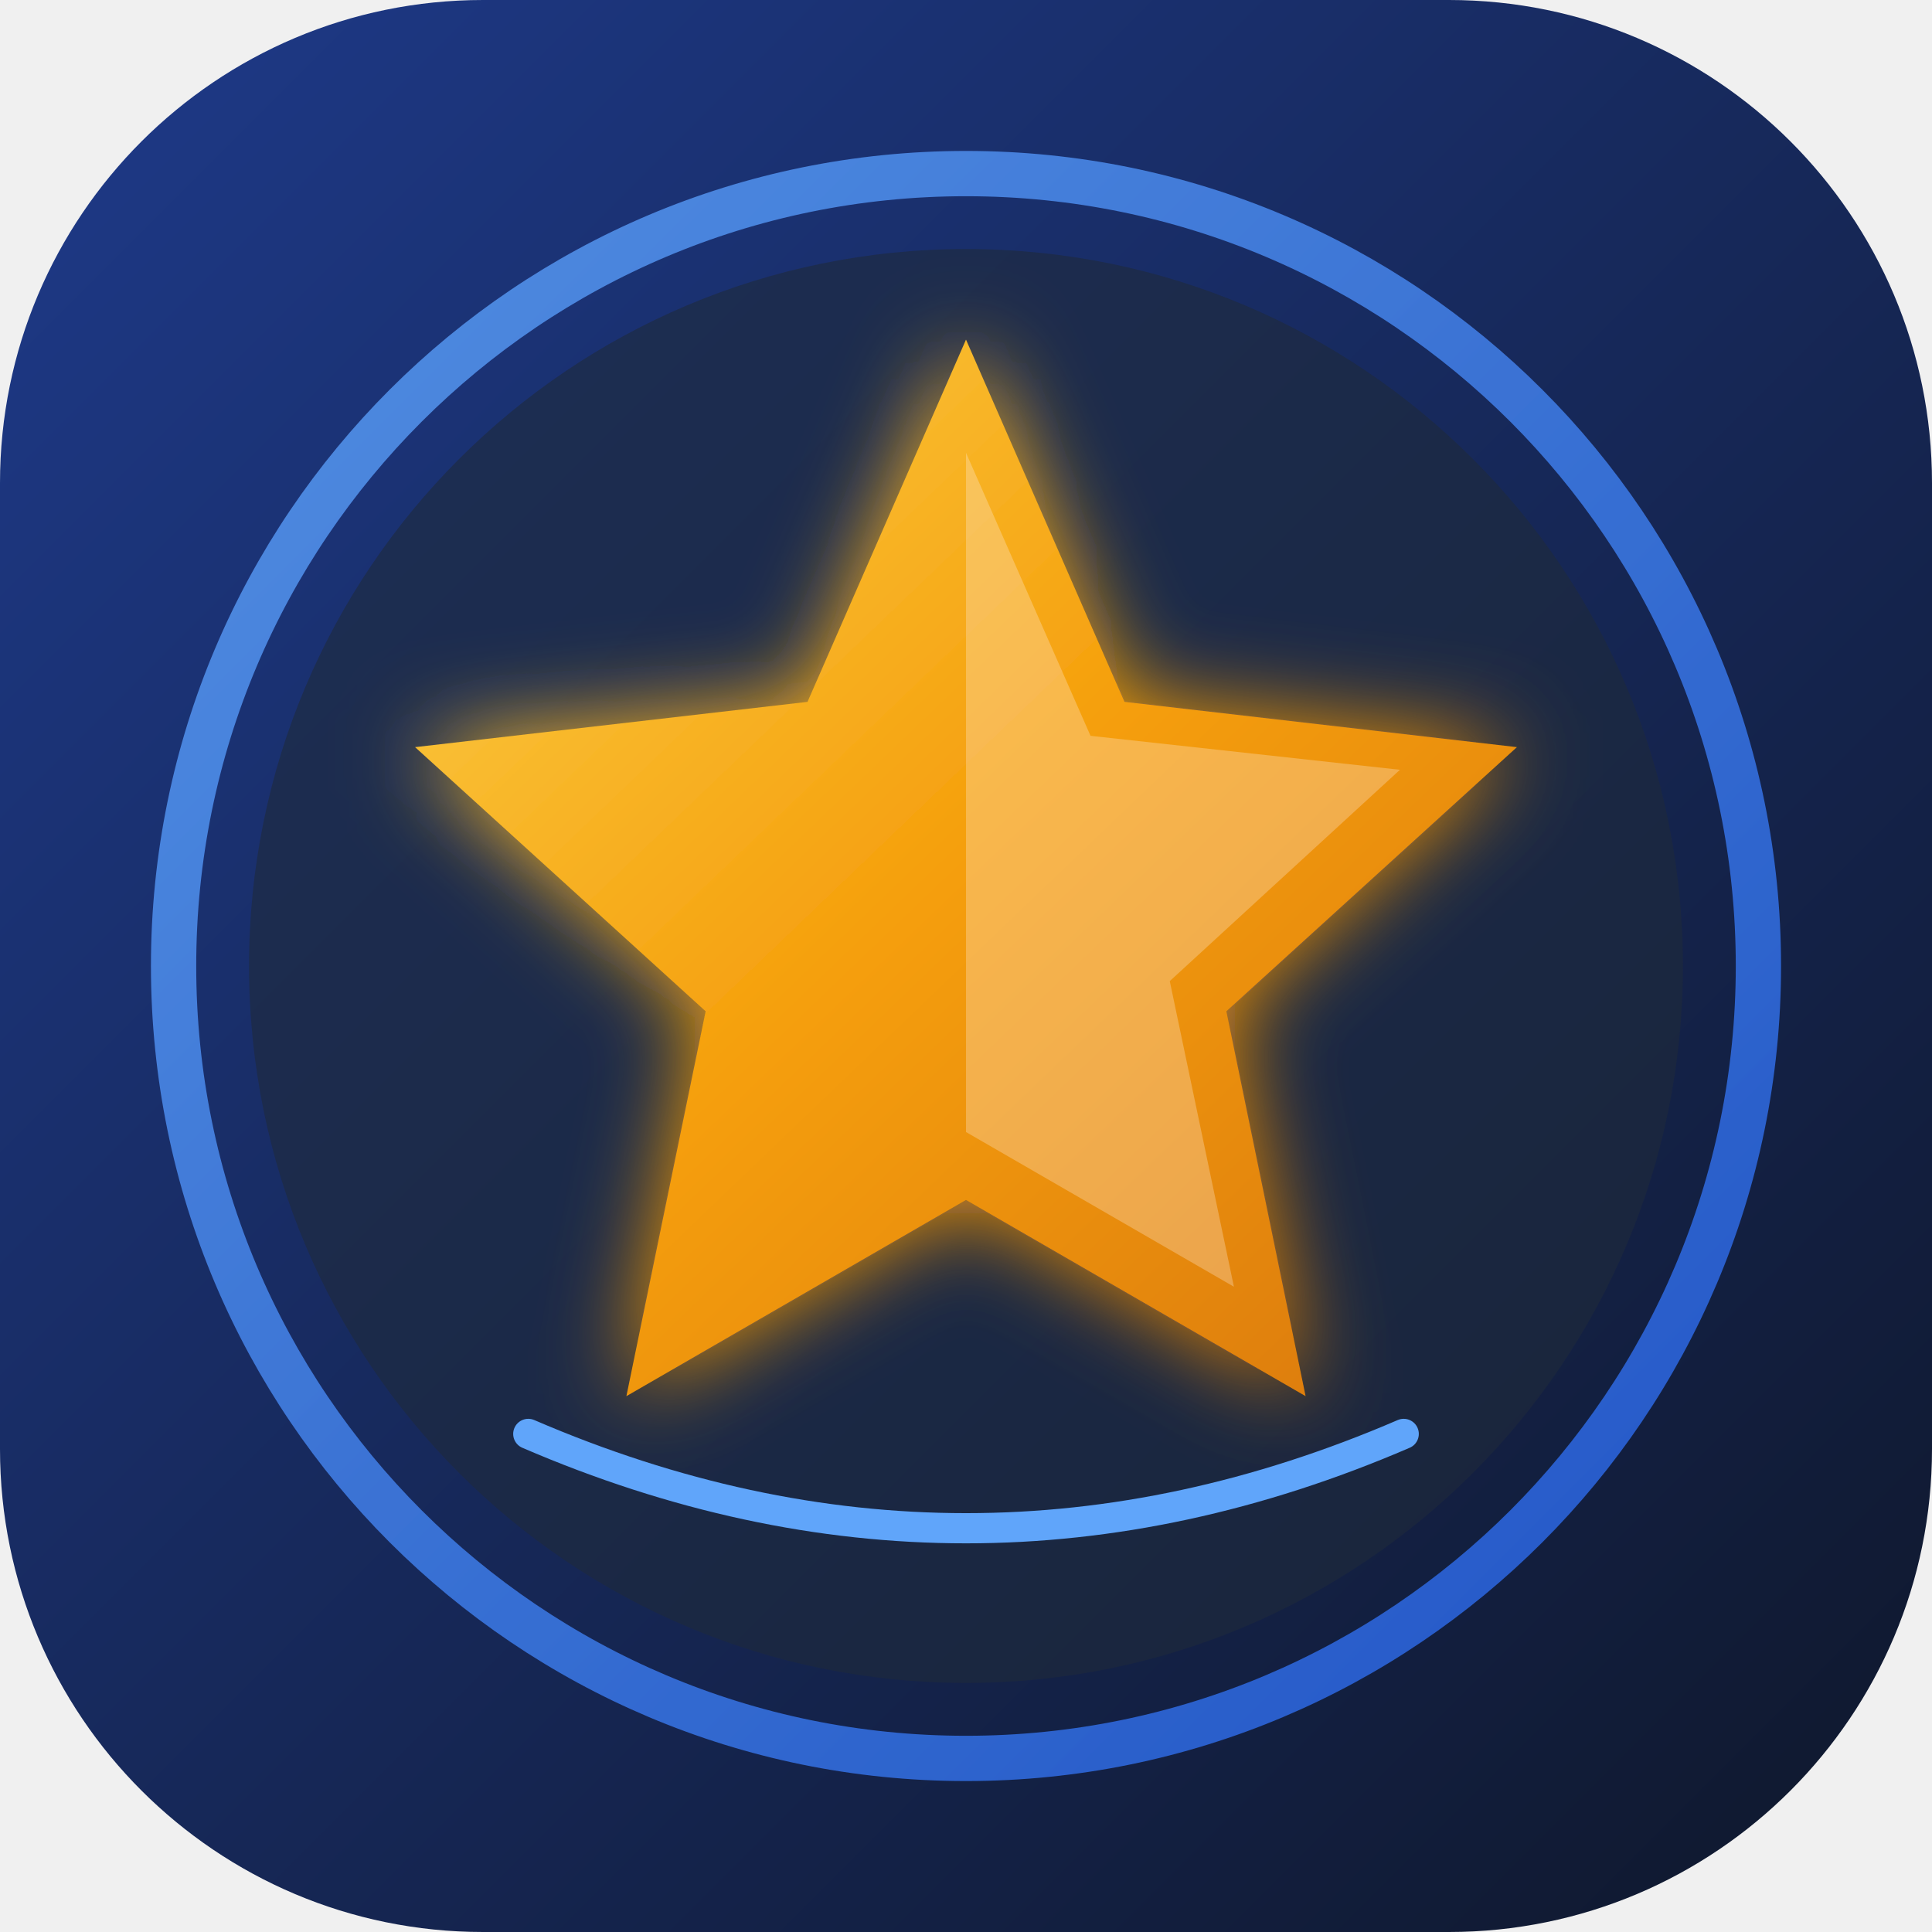
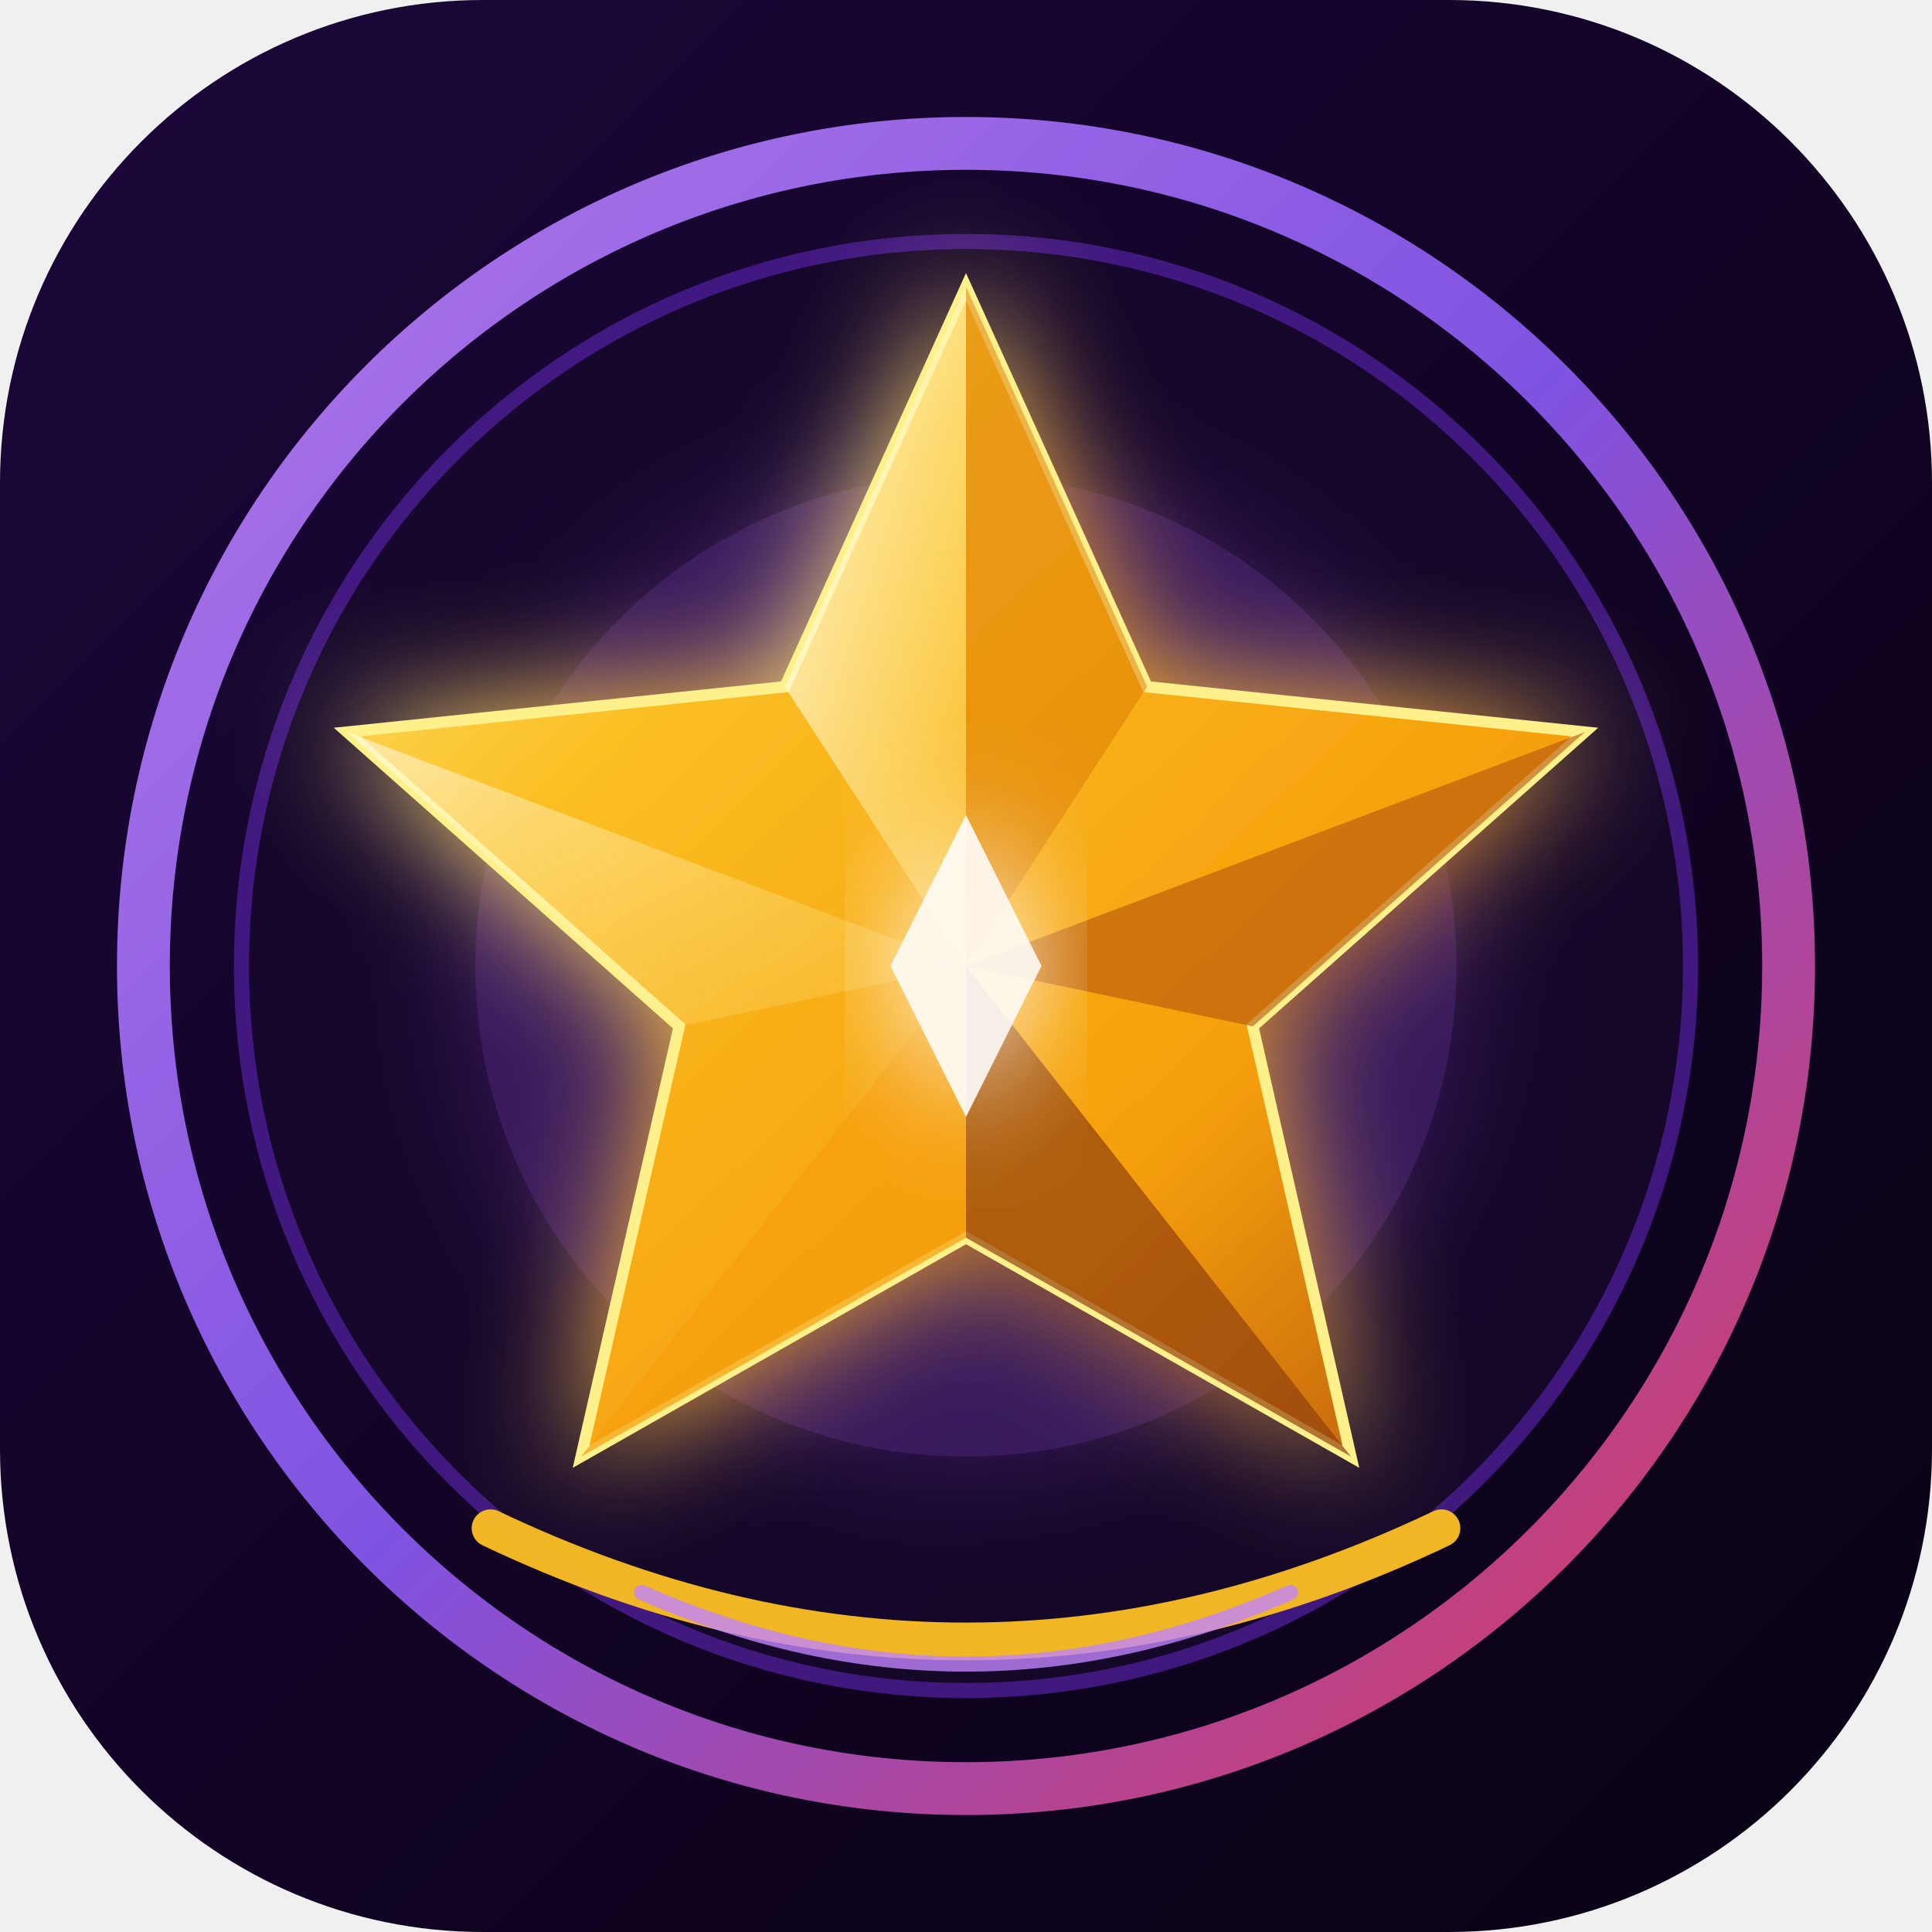
<svg xmlns="http://www.w3.org/2000/svg" viewBox="0 0 512 512" width="100%" height="100%">
  <defs>
    <linearGradient id="bgGrad" x1="0%" y1="0%" x2="100%" y2="100%">
-       <stop offset="0%" stop-color="#1E3A8A" />
-       <stop offset="100%" stop-color="#0F172A" />
+       <stop offset="0%" stop-color="#1b083b" />
+       <stop offset="50%" stop-color="#120426" />
+       <stop offset="100%" stop-color="#090214" />
    </linearGradient>
-     <linearGradient id="starGrad" x1="0%" y1="0%" x2="100%" y2="100%">
-       <stop offset="0%" stop-color="#FCD34D" />
-       <stop offset="50%" stop-color="#F59E0B" />
-       <stop offset="100%" stop-color="#D97706" />
+     <linearGradient id="starGold" x1="0%" y1="0%" x2="100%" y2="100%">
+       <stop offset="0%" stop-color="#fef08a" />
+       <stop offset="30%" stop-color="#fbbf24" />
+       <stop offset="70%" stop-color="#f59e0b" />
+       <stop offset="100%" stop-color="#b45309" />
    </linearGradient>
-     <linearGradient id="ringGrad" x1="0%" y1="0%" x2="100%" y2="100%">
-       <stop offset="0%" stop-color="#60A5FA" />
-       <stop offset="100%" stop-color="#2563EB" />
+     <linearGradient id="facetHighlight" x1="0%" y1="0%" x2="100%" y2="100%">
+       <stop offset="0%" stop-color="#ffffff" stop-opacity="0.85" />
+       <stop offset="100%" stop-color="#fef08a" stop-opacity="0.2" />
    </linearGradient>
-     <filter id="glow" x="-20%" y="-20%" width="140%" height="140%">
-       <feGaussianBlur stdDeviation="12" result="blur" />
+     <linearGradient id="ringNeon" x1="0%" y1="0%" x2="100%" y2="100%">
+       <stop offset="0%" stop-color="#c084fc" />
+       <stop offset="50%" stop-color="#8b5cf6" />
+       <stop offset="100%" stop-color="#f43f5e" />
+     </linearGradient>
+     <filter id="glowEffect" x="-30%" y="-30%" width="160%" height="160%">
+       <feGaussianBlur stdDeviation="16" result="blur" />
      <feComposite in="SourceGraphic" in2="blur" operator="over" />
    </filter>
  </defs>
  <rect width="512" height="512" rx="128" fill="url(#bgGrad)" />
-   <circle cx="256" cy="256" r="210" fill="none" stroke="url(#ringGrad)" stroke-width="12" opacity="0.8" />
-   <circle cx="256" cy="256" r="190" fill="#1E293B" opacity="0.6" />
-   <g filter="url(#glow)">
-     <polygon points="256,90 298,186 402,198 325,268 346,370 256,318 166,370 187,268 110,198 214,186" fill="url(#starGrad)" />
+   <circle cx="256" cy="256" r="218" fill="none" stroke="url(#ringNeon)" stroke-width="14" opacity="0.9" />
+   <circle cx="256" cy="256" r="192" fill="#15072b" opacity="0.8" stroke="#4c1d95" stroke-width="4" />
+   <circle cx="256" cy="256" r="130" fill="#a855f7" opacity="0.25" filter="url(#glowEffect)" />
+   <g filter="url(#glowEffect)">
+     <polygon points="256,76 304,182 420,194 332,272 358,386 256,328 154,386 180,272 92,194 208,182" fill="url(#starGold)" stroke="#fef08a" stroke-width="3" />
+     <polygon points="256,76 256,256 208,182" fill="url(#facetHighlight)" />
+     <polygon points="256,76 256,256 304,182" fill="#d97706" opacity="0.5" />
+     <polygon points="420,194 256,256 332,272" fill="#b45309" opacity="0.6" />
+     <polygon points="358,386 256,256 256,328" fill="#92400e" opacity="0.7" />
+     <polygon points="154,386 256,256 256,328" fill="#f59e0b" opacity="0.7" />
+     <polygon points="92,194 256,256 180,272" fill="url(#facetHighlight)" opacity="0.6" />
  </g>
-   <polygon points="256,120 289,195 371,204 310,260 327,341 256,300" fill="#FFEFE0" opacity="0.3" />
-   <path d="M 140 380 Q 256 430 372 380" fill="none" stroke="#60A5FA" stroke-width="8" stroke-linecap="round" />
+   <polygon points="256,216 276,256 256,296 236,256" fill="#ffffff" opacity="0.9" filter="url(#glowEffect)" />
+   <path d="M 130 405 Q 256 465 382 405" fill="none" stroke="#fbbf24" stroke-width="10" stroke-linecap="round" opacity="0.95" />
+   <path d="M 170 422 Q 256 460 342 422" fill="none" stroke="#c084fc" stroke-width="4" stroke-linecap="round" opacity="0.8" />
</svg>
